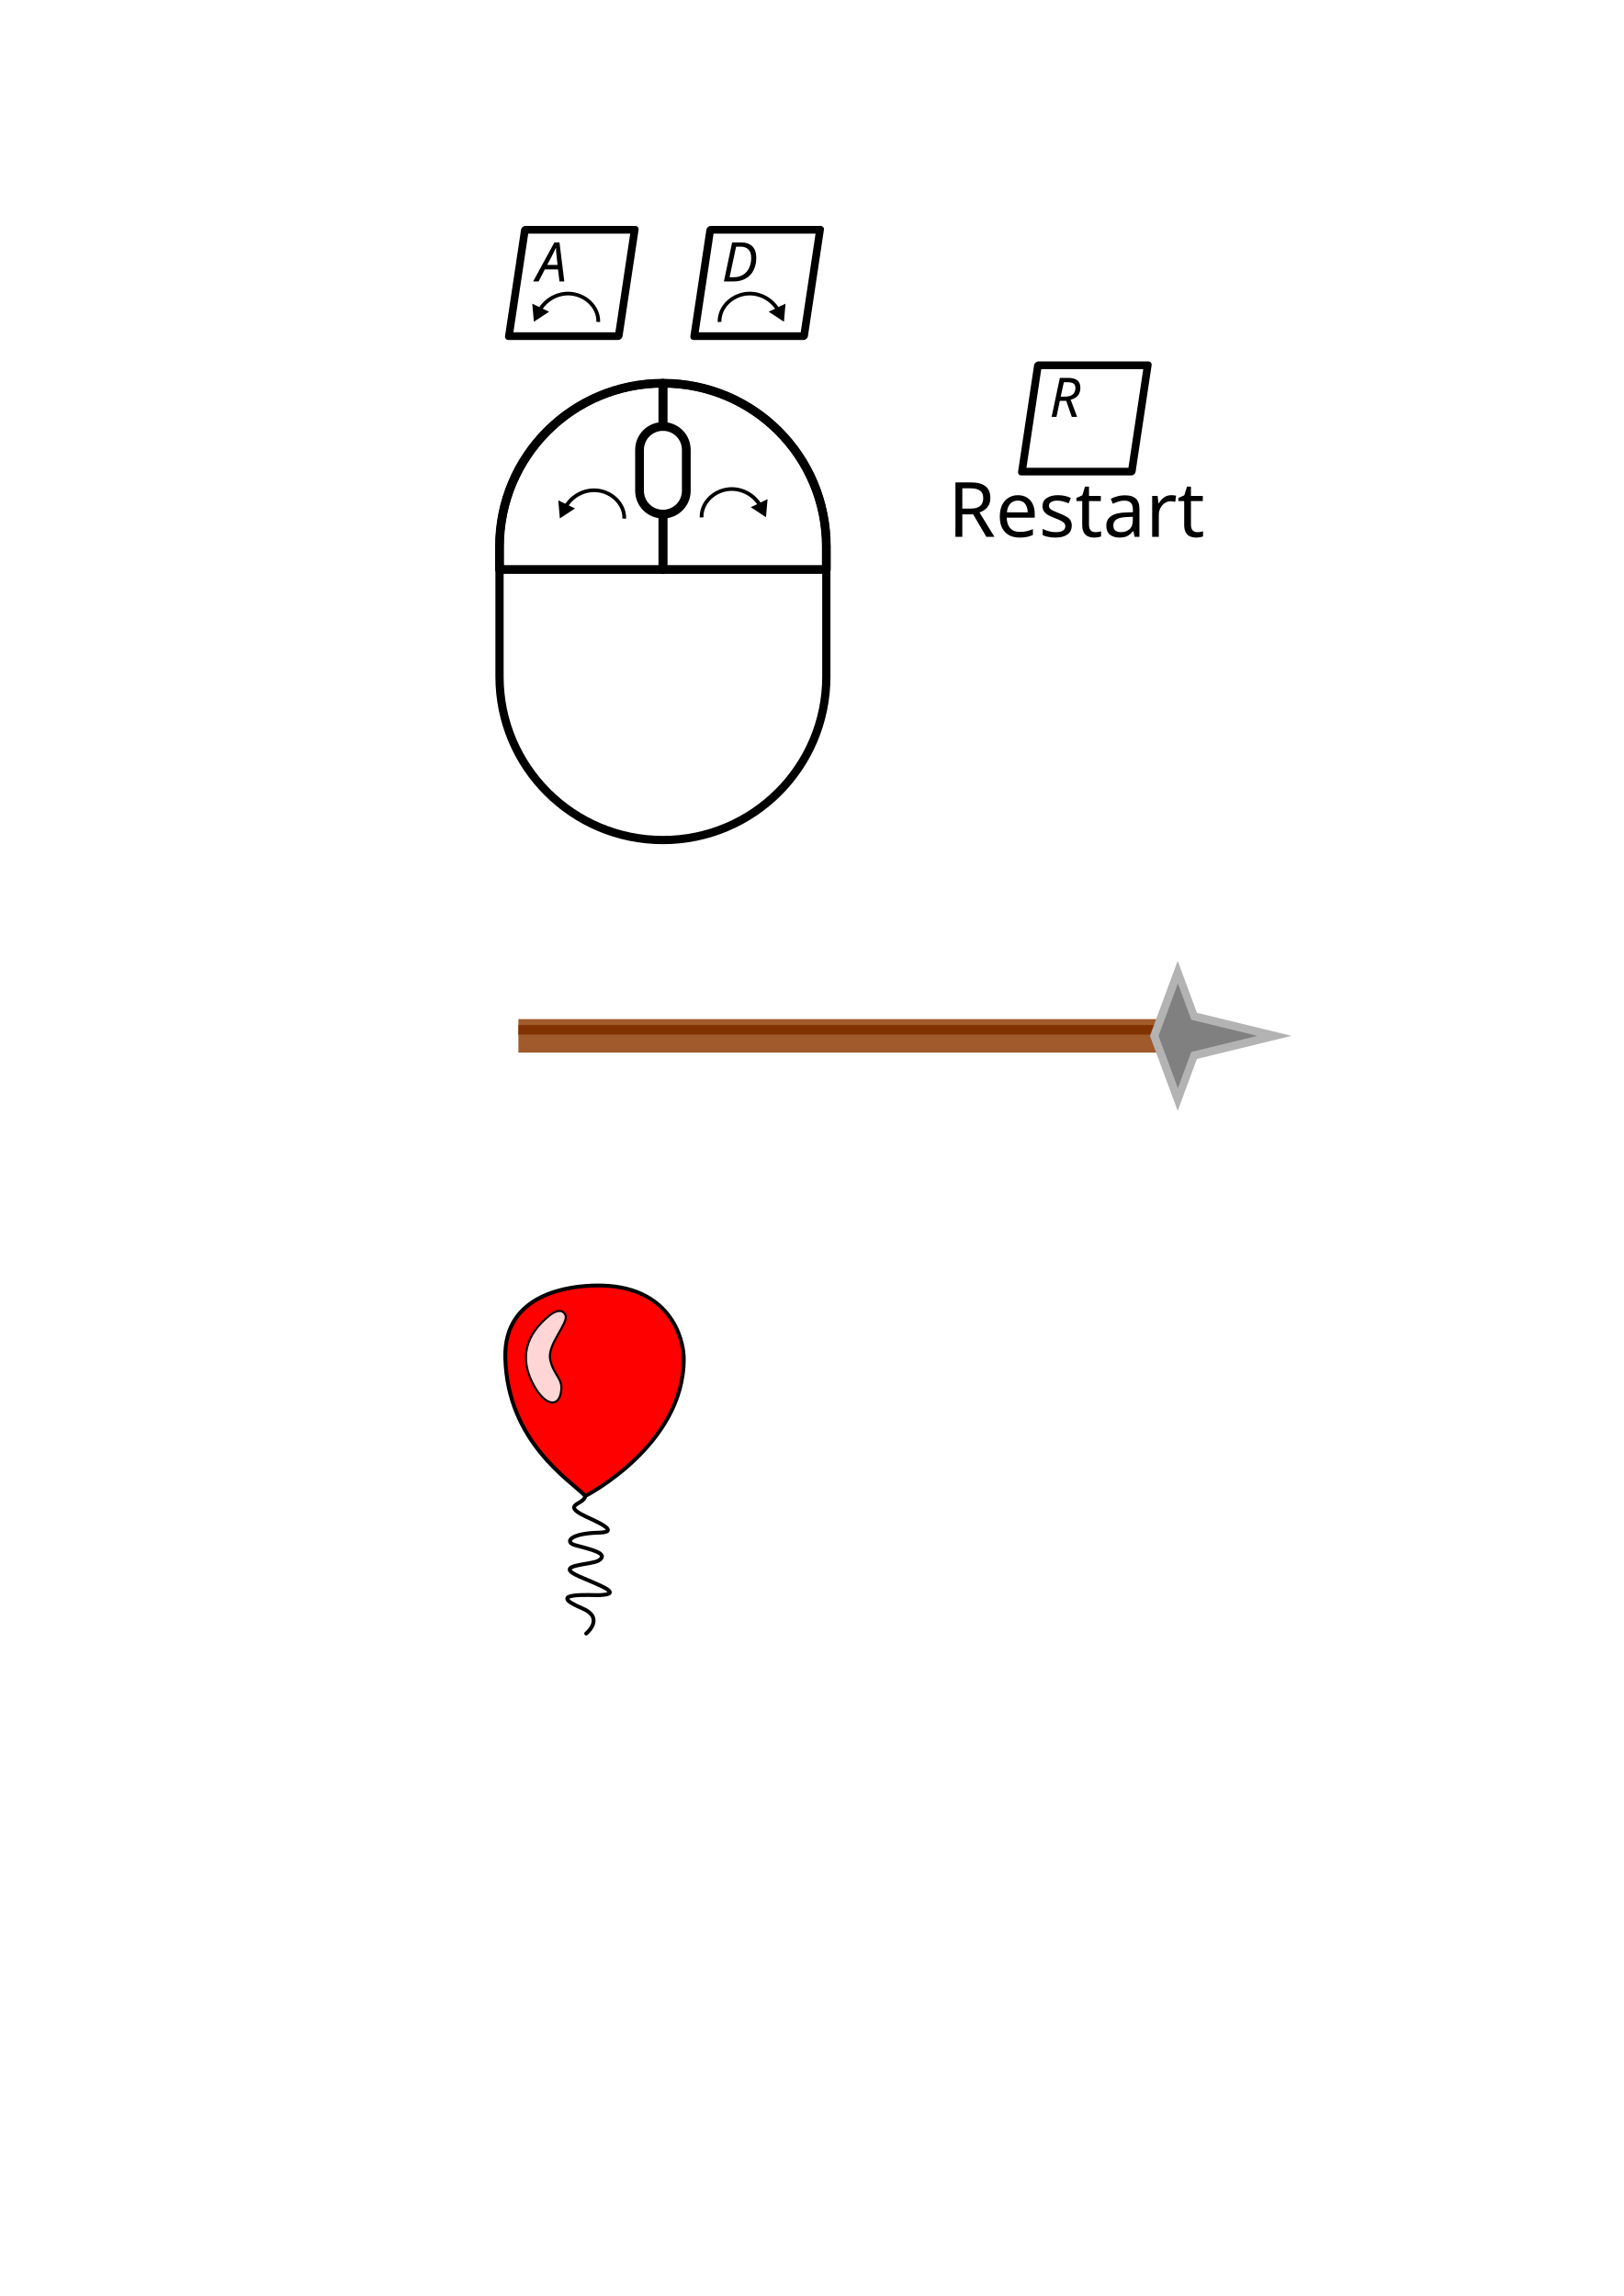
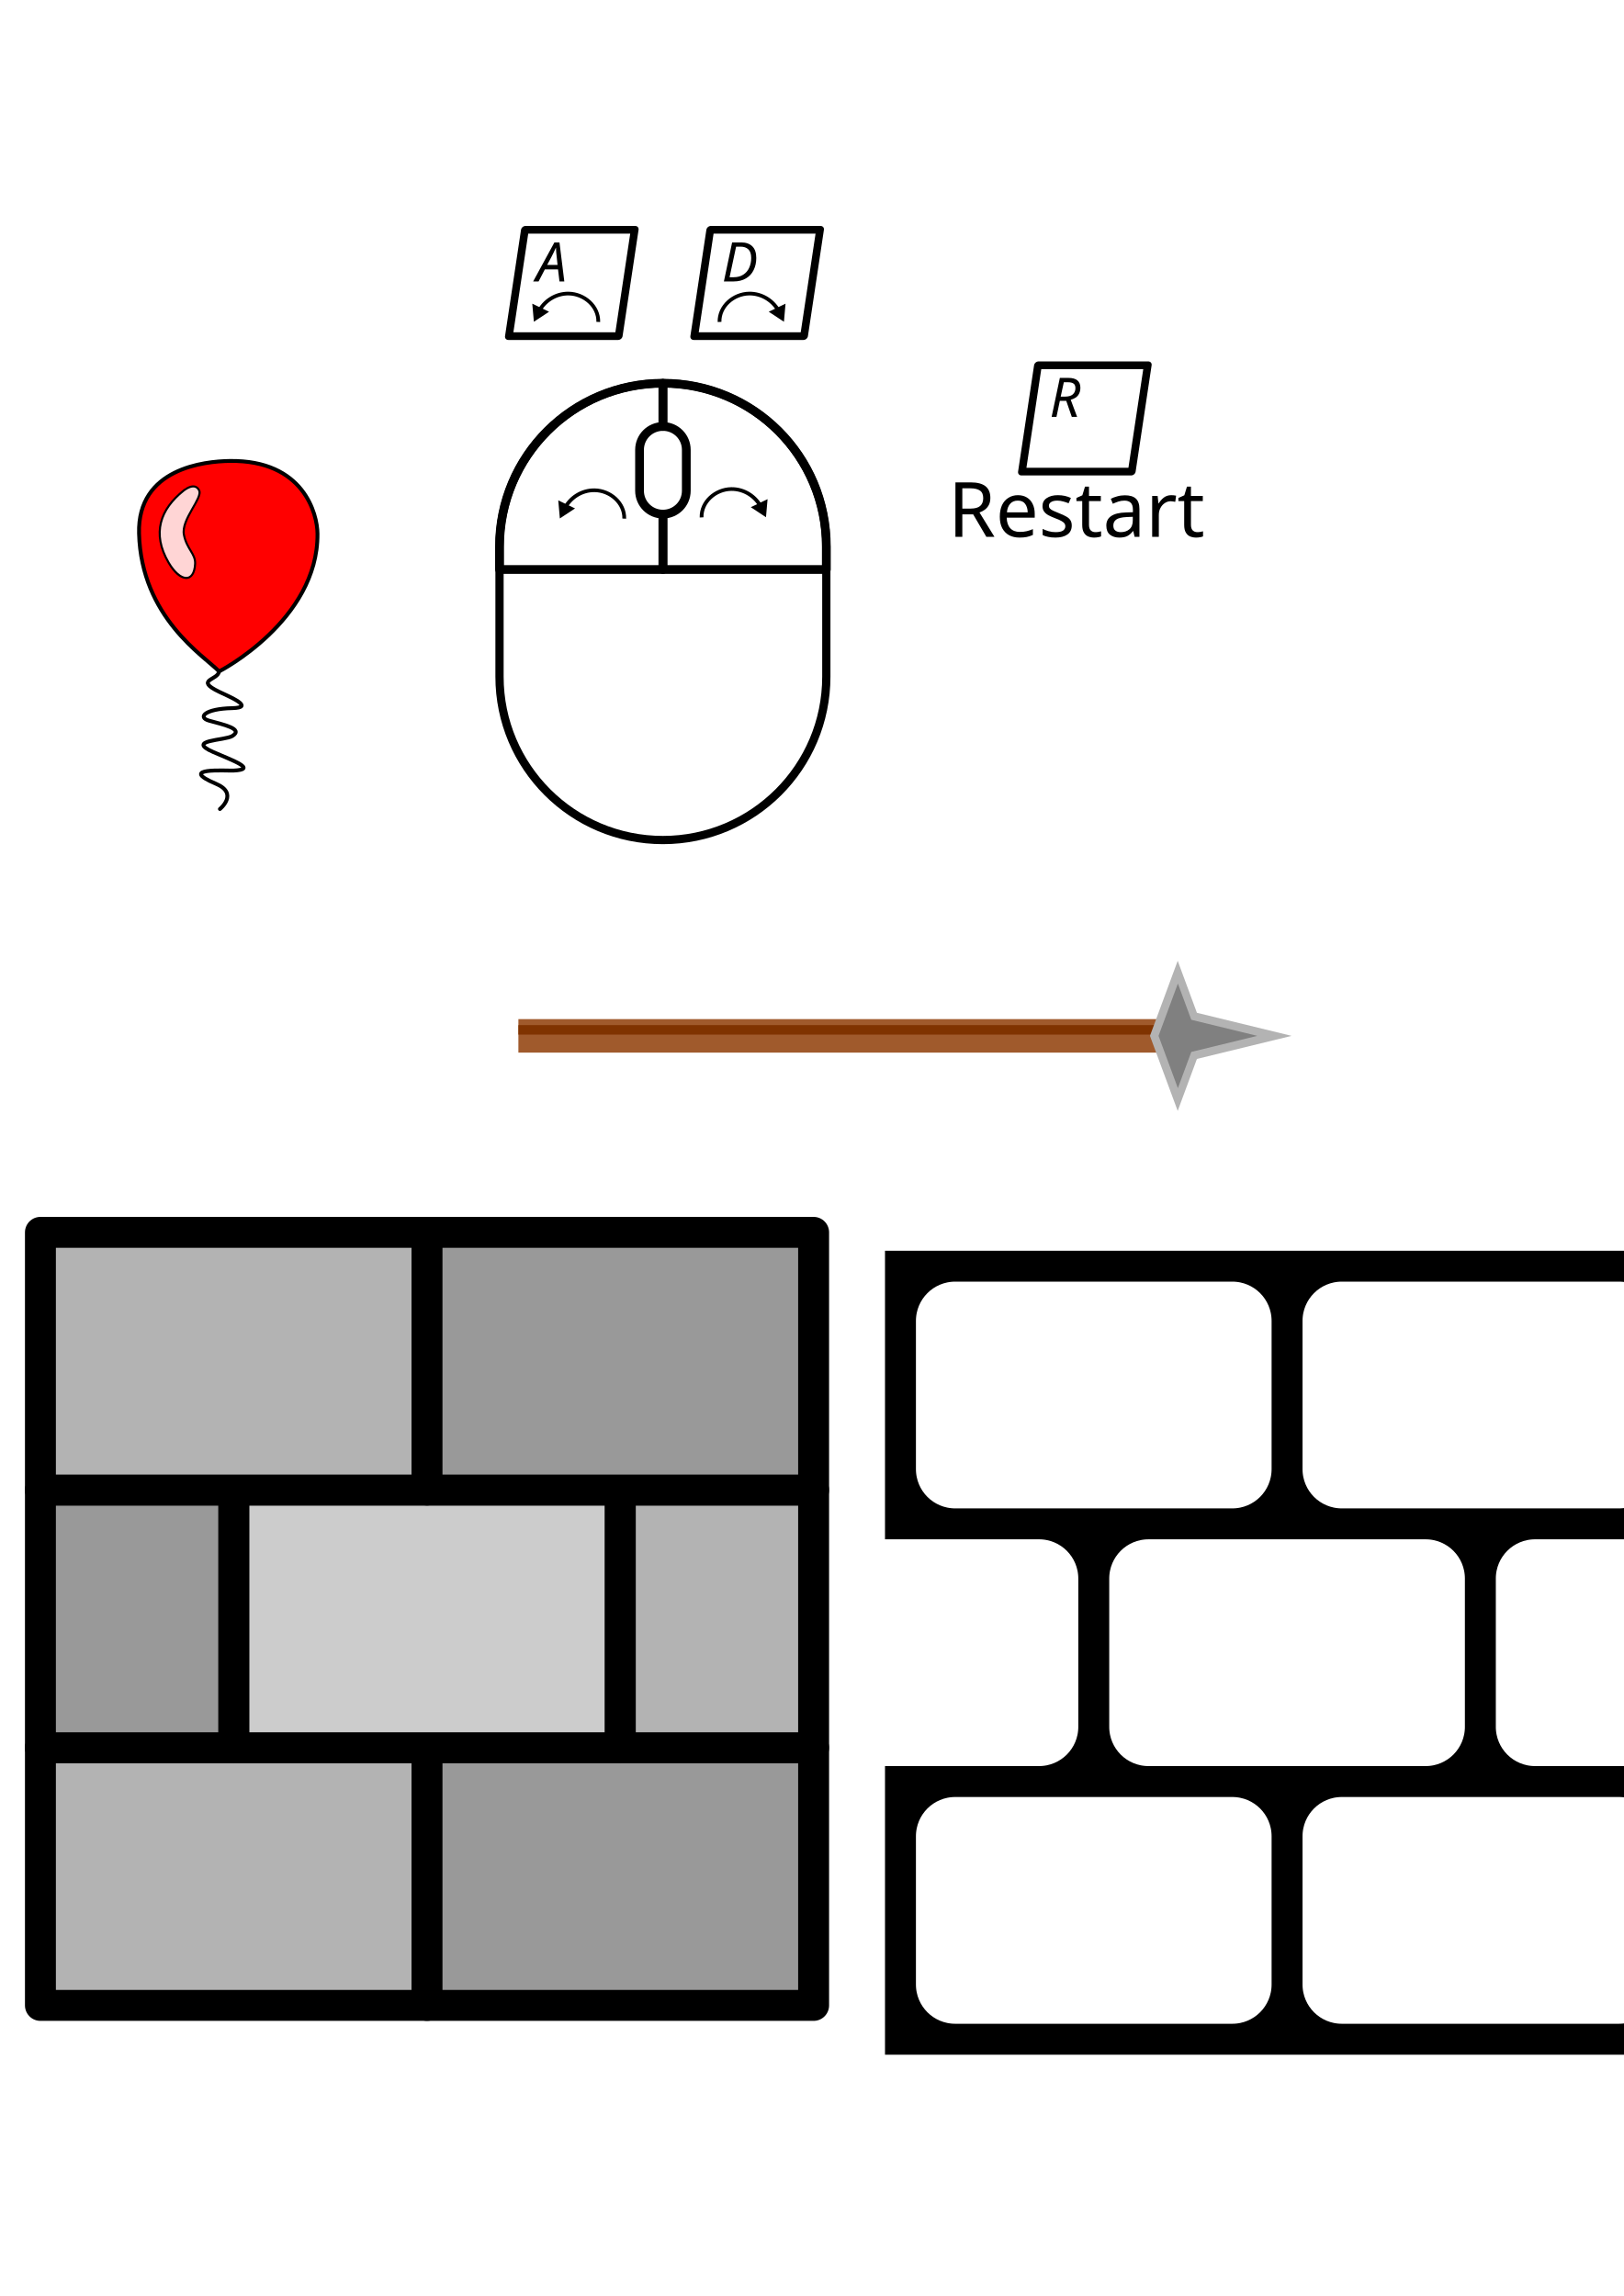
<svg xmlns="http://www.w3.org/2000/svg" width="210mm" height="297mm" viewBox="0 0 210 297" version="1.1" id="svg8">
  <defs id="defs2">
    <marker style="overflow:visible" id="TriangleOutM" refX="0.0" refY="0.0" orient="auto">
      <path transform="scale(0.4)" style="fill-rule:evenodd;stroke:#000000;stroke-width:1pt;stroke-opacity:1;fill:#ff0000;fill-opacity:1" d="M 5.77,0.0 L -2.88,5.0 L -2.88,-5.0 L 5.77,0.0 z " id="path1083" />
    </marker>
    <marker style="overflow:visible" id="TriangleOutL" refX="0.0" refY="0.0" orient="auto">
      <path transform="scale(0.8)" style="fill-rule:evenodd;stroke:#000000;stroke-width:1pt;stroke-opacity:1;fill:#ff0000;fill-opacity:1" d="M 5.77,0.0 L -2.88,5.0 L -2.88,-5.0 L 5.77,0.0 z " id="path1080" />
    </marker>
    <marker style="overflow:visible" id="Arrow1Lstart" refX="0.0" refY="0.0" orient="auto">
      <path transform="scale(0.8) translate(12.5,0)" style="fill-rule:evenodd;stroke:#000000;stroke-width:1pt;stroke-opacity:1;fill:#ff0000;fill-opacity:1" d="M 0.0,0.0 L 5.0,-5.0 L -12.5,0.0 L 5.0,5.0 L 0.0,0.0 z " id="path938" />
    </marker>
    <marker style="overflow:visible" id="TriangleOutM-6" refX="0" refY="0" orient="auto">
      <path transform="scale(0.4)" style="fill:#000000;fill-opacity:1;fill-rule:evenodd;stroke:#000000;stroke-width:1pt;stroke-opacity:1" d="M 5.77,0 -2.88,5 V -5 Z" id="path1083-4" />
    </marker>
    <marker style="overflow:visible" id="TriangleOutM-6-4" refX="0" refY="0" orient="auto">
      <path transform="scale(0.4)" style="fill:#000000;fill-opacity:1;fill-rule:evenodd;stroke:#000000;stroke-width:1pt;stroke-opacity:1" d="M 5.77,0 -2.88,5 V -5 Z" id="path1083-4-7" />
    </marker>
    <marker style="overflow:visible" id="TriangleOutM-6-4-0" refX="0" refY="0" orient="auto">
      <path transform="scale(0.4)" style="fill:#000000;fill-opacity:1;fill-rule:evenodd;stroke:#000000;stroke-width:1pt;stroke-opacity:1" d="M 5.77,0 -2.88,5 V -5 Z" id="path1083-4-7-9" />
    </marker>
    <marker style="overflow:visible" id="TriangleOutM-6-4-2" refX="0" refY="0" orient="auto">
      <path transform="scale(0.4)" style="fill:#000000;fill-opacity:1;fill-rule:evenodd;stroke:#000000;stroke-width:1pt;stroke-opacity:1" d="M 5.77,0 -2.88,5 V -5 Z" id="path1083-4-7-6" />
    </marker>
    <marker style="overflow:visible" id="TriangleOutM-6-4-0-3" refX="0" refY="0" orient="auto">
      <path transform="scale(0.4)" style="fill:#000000;fill-opacity:1;fill-rule:evenodd;stroke:#000000;stroke-width:1pt;stroke-opacity:1" d="M 5.77,0 -2.88,5 V -5 Z" id="path1083-4-7-9-4" />
    </marker>
    <marker style="overflow:visible" id="TriangleOutM-6-4-0-3-2" refX="0" refY="0" orient="auto">
      <path transform="scale(0.4)" style="fill:#000000;fill-opacity:1;fill-rule:evenodd;stroke:#000000;stroke-width:1pt;stroke-opacity:1" d="M 5.77,0 -2.88,5 V -5 Z" id="path1083-4-7-9-4-7" />
    </marker>
    <marker style="overflow:visible" id="TriangleOutM-6-4-0-3-2-3" refX="0" refY="0" orient="auto">
      <path transform="scale(0.4)" style="fill:#000000;fill-opacity:1;fill-rule:evenodd;stroke:#000000;stroke-width:1pt;stroke-opacity:1" d="M 5.77,0 -2.88,5 V -5 Z" id="path1083-4-7-9-4-7-8" />
    </marker>
  </defs>
  <g id="layer1">
    <g id="g3320">
      <g id="g1978" transform="translate(46.80625,35.93655)">
        <g id="g1556">
          <path id="rect835" style="fill:none;stroke:#000000;stroke-width:4.282;stroke-linecap:round;stroke-linejoin:round;stroke-miterlimit:4;stroke-dasharray:none" d="m 147.143,51.553 c -44.251,0 -79.875,35.624 -79.875,79.875 v 11.178 h 79.875 v -27.07 c -6.331,0 -11.428,-5.096 -11.428,-11.428 V 84.107 c 0,-6.331 5.096,-11.43 11.428,-11.43 z" transform="scale(0.2645833)" />
          <path id="rect835-5" style="fill:none;stroke:#000000;stroke-width:4.282;stroke-linecap:round;stroke-linejoin:round;stroke-miterlimit:4;stroke-dasharray:none" d="m 147.143,51.553 v 21.125 c 6.331,0 11.428,5.098 11.428,11.43 v 20 c 0,6.331 -5.096,11.428 -11.428,11.428 v 27.07 h 79.875 v -11.178 c 0,-44.251 -35.624,-79.875 -79.875,-79.875 z" transform="scale(0.2645833)" />
          <rect style="fill:none;stroke:#000000;stroke-width:1.066;stroke-linecap:round;stroke-linejoin:round;stroke-miterlimit:4;stroke-dasharray:none" id="rect10" width="42.267" height="59.087" x="17.798" y="13.64" ry="21.134" />
        </g>
        <g id="g1539-0-7" transform="matrix(0.8087856,1.645186,-1.594783,0.834347,37.65663,-114.4863)">
          <path style="fill:none;fill-rule:evenodd;stroke:#000000;stroke-width:0.265;stroke-miterlimit:4;stroke-dasharray:none;marker-end:url(#TriangleOutM-6-4)" id="path936-2-7" transform="matrix(0.3609352,0.9407083,-0.9067548,0.4072981,74.20486,-49.55671)" d="m 73.513,31.778 c -0.836,0.767 -2.158,0.573 -2.875,-0.256 -0.599,-0.693 -0.712,-1.698 -0.347,-2.528" />
        </g>
        <g id="g1539-0-7-8" transform="matrix(-0.8087856,1.645186,1.594783,0.834347,40.20699,-114.3273)">
          <path style="fill:none;fill-rule:evenodd;stroke:#000000;stroke-width:0.265;stroke-miterlimit:4;stroke-dasharray:none;marker-end:url(#TriangleOutM-6-4-0)" id="path936-2-7-2" transform="matrix(0.3609352,0.9407083,-0.9067548,0.4072981,74.20486,-49.55671)" d="m 73.513,31.778 c -0.836,0.767 -2.158,0.573 -2.875,-0.256 -0.599,-0.693 -0.712,-1.698 -0.347,-2.528" />
        </g>
      </g>
      <g id="g2459" transform="translate(0,6.211256)">
        <rect style="fill:none;stroke:#000000;stroke-width:1.006;stroke-linecap:round;stroke-linejoin:round;stroke-miterlimit:4;stroke-dasharray:none" id="rect2018" width="14.197" height="13.908" x="71.424" y="23.778" transform="matrix(1,0,-0.1486867,0.9888844,0,0)" />
        <text xml:space="preserve" style="font-style:italic;font-variant:normal;font-weight:normal;font-stretch:normal;font-size:7.056px;line-height:1.25;font-family:sans-serif;-inkscape-font-specification:'sans-serif Italic';fill:#000000;fill-opacity:1;stroke:none;stroke-width:0.265" x="69.358" y="30.195" id="text2022">
          <tspan id="tspan2020" x="69.358" y="30.195" style="font-style:italic;font-variant:normal;font-weight:normal;font-stretch:normal;font-size:7.056px;font-family:sans-serif;-inkscape-font-specification:'sans-serif Italic';stroke-width:0.265">A</tspan>
        </text>
        <g id="g1539-0-7-8-1" transform="matrix(-0.8087856,1.645186,1.594783,0.834347,83.65296,-110.0448)">
          <path style="fill:none;fill-rule:evenodd;stroke:#000000;stroke-width:0.265;stroke-miterlimit:4;stroke-dasharray:none;marker-end:url(#TriangleOutM-6-4-0-3)" id="path936-2-7-2-6" transform="matrix(0.3609352,0.9407083,-0.9067548,0.4072981,74.20486,-49.55671)" d="m 73.513,31.778 c -0.836,0.767 -2.158,0.573 -2.875,-0.256 -0.599,-0.693 -0.712,-1.698 -0.347,-2.528" />
        </g>
      </g>
      <g id="g2484" transform="translate(0,6.211256)">
        <rect style="fill:none;stroke:#000000;stroke-width:1.006;stroke-linecap:round;stroke-linejoin:round;stroke-miterlimit:4;stroke-dasharray:none" id="rect2018-9" width="14.197" height="13.908" x="95.396" y="23.778" transform="matrix(1,0,-0.1486867,0.9888844,0,0)" />
        <text xml:space="preserve" style="font-style:italic;font-variant:normal;font-weight:normal;font-stretch:normal;font-size:7.056px;line-height:1.25;font-family:sans-serif;-inkscape-font-specification:'sans-serif Italic';fill:#000000;fill-opacity:1;stroke:none;stroke-width:0.265" x="93.33" y="30.195" id="text2022-7">
          <tspan id="tspan2020-4" x="93.33" y="30.195" style="font-style:italic;font-variant:normal;font-weight:normal;font-stretch:normal;font-size:7.056px;font-family:sans-serif;-inkscape-font-specification:'sans-serif Italic';stroke-width:0.265">D</tspan>
        </text>
        <g id="g1539-0-7-8-1-9" transform="matrix(0.8087856,1.645186,-1.594783,0.834347,86.7848,-110.0448)">
          <path style="fill:none;fill-rule:evenodd;stroke:#000000;stroke-width:0.265;stroke-miterlimit:4;stroke-dasharray:none;marker-end:url(#TriangleOutM-6-4-0-3-2)" id="path936-2-7-2-6-9" transform="matrix(0.3609352,0.9407083,-0.9067548,0.4072981,74.20486,-49.55671)" d="m 73.513,31.778 c -0.836,0.767 -2.158,0.573 -2.875,-0.256 -0.599,-0.693 -0.712,-1.698 -0.347,-2.528" />
        </g>
      </g>
    </g>
    <g id="g3378">
      <g id="g3273">
        <g id="g3264">
          <g id="g3256">
            <rect style="fill:none;stroke:#000000;stroke-width:1.006;stroke-linecap:round;stroke-linejoin:round;stroke-miterlimit:4;stroke-dasharray:none" id="rect2018-9-4" width="14.197" height="13.908" x="141.348" y="47.781" transform="matrix(1,0,-0.1486867,0.9888844,0,0)" />
            <text xml:space="preserve" style="font-style:italic;font-variant:normal;font-weight:normal;font-stretch:normal;font-size:7.056px;line-height:1.25;font-family:sans-serif;-inkscape-font-specification:'sans-serif Italic';fill:#000000;fill-opacity:1;stroke:none;stroke-width:0.265" x="135.713" y="53.931" id="text2022-7-9">
              <tspan id="tspan2020-4-8" x="135.713" y="53.931" style="font-style:italic;font-variant:normal;font-weight:normal;font-stretch:normal;font-size:7.056px;font-family:sans-serif;-inkscape-font-specification:'sans-serif Italic';stroke-width:0.265">R</tspan>
            </text>
            <text xml:space="preserve" style="font-style:italic;font-variant:normal;font-weight:normal;font-stretch:normal;font-size:9.878px;line-height:1.25;font-family:sans-serif;-inkscape-font-specification:'sans-serif Italic';fill:#000000;fill-opacity:1;stroke:none;stroke-width:0.265" x="122.616" y="69.447" id="text2022-7-9-4">
              <tspan id="tspan2020-4-8-1" x="122.616" y="69.447" style="font-style:normal;font-variant:normal;font-weight:normal;font-stretch:normal;font-size:9.878px;font-family:sans-serif;-inkscape-font-specification:sans-serif;stroke-width:0.265">Restart</tspan>
            </text>
          </g>
        </g>
      </g>
    </g>
    <g id="g3589">
      <rect style="fill:#a05a2c;stroke:#000000;stroke-width:0;stroke-linecap:round;stroke-linejoin:round;stroke-miterlimit:4;stroke-dasharray:none" id="rect3380-7" width="85.272" height="4.334" x="67.045" y="131.828" />
      <rect style="fill:#803300;stroke:#000000;stroke-width:0;stroke-linecap:round;stroke-linejoin:round;stroke-miterlimit:4;stroke-dasharray:none" id="rect3380-7-6" width="85.272" height="1.228" x="67.045" y="132.604" />
      <path id="path3382" style="fill:#b3b3b3;stroke:#000000;stroke-width:0;stroke-linecap:round;stroke-linejoin:round;stroke-miterlimit:4;stroke-dasharray:none" d="m 152.317,124.285 -3.588,9.709 3.588,9.709 2.486,-6.726 12.243,-2.983 -12.243,-2.982 z" />
      <path id="path3382-3" style="fill:#808080;stroke:#000000;stroke-width:0;stroke-linecap:round;stroke-linejoin:round;stroke-miterlimit:4;stroke-dasharray:none" d="m 152.34,127.225 -2.502,6.769 2.502,6.769 1.733,-4.69 8.536,-2.08 -8.536,-2.079 z" />
    </g>
-     <g id="g1021">
-       <g id="g1013">
-         <path style="fill:#ff0000;stroke:#000000;stroke-width:0.5;stroke-linecap:butt;stroke-linejoin:miter;stroke-miterlimit:4;stroke-dasharray:none;stroke-dashoffset:0;stroke-opacity:1" d="m 75.709,193.514 c -1.932,-1.992 -10.068,-6.98 -10.357,-17.854 -0.225,-8.444 8.504,-9.329 11.724,-9.374 9.604,-0.134 11.338,6.896 11.356,9.419 0.079,11.239 -12.723,17.81 -12.723,17.81 z" id="path63" />
-         <g id="path65" style="opacity:1">
-           <path style="color:#000000;font-style:normal;font-variant:normal;font-weight:normal;font-stretch:normal;font-size:medium;line-height:normal;font-family:sans-serif;font-variant-ligatures:normal;font-variant-position:normal;font-variant-caps:normal;font-variant-numeric:normal;font-variant-alternates:normal;font-variant-east-asian:normal;font-feature-settings:normal;font-variation-settings:normal;text-indent:0;text-align:start;text-decoration:none;text-decoration-line:none;text-decoration-style:solid;text-decoration-color:#000000;letter-spacing:normal;word-spacing:normal;text-transform:none;writing-mode:lr-tb;direction:ltr;text-orientation:mixed;dominant-baseline:auto;baseline-shift:baseline;text-anchor:start;white-space:normal;shape-padding:0;shape-margin:0;inline-size:0;clip-rule:nonzero;display:inline;overflow:visible;visibility:visible;isolation:auto;mix-blend-mode:normal;color-interpolation:sRGB;color-interpolation-filters:linearRGB;solid-color:#000000;solid-opacity:1;vector-effect:none;fill:#ffd5d5;fill-opacity:1;fill-rule:nonzero;stroke:none;stroke-width:0.265px;stroke-linecap:butt;stroke-linejoin:miter;stroke-miterlimit:4;stroke-dasharray:none;stroke-dashoffset:0;stroke-opacity:1;color-rendering:auto;image-rendering:auto;shape-rendering:auto;text-rendering:auto;enable-background:accumulate;stop-color:#000000;stop-opacity:1" d="m 71.093,170.14 c -2.961,2.376 -4.149,5.478 -1.913,9.305 1.494,2.558 3.307,2.662 3.424,0.141 0.06,-1.309 -1.088,-1.893 -1.45,-3.746 -0.387,-1.976 2.453,-4.752 1.974,-5.74 -0.581,-1.196 -2.034,0.04 -2.034,0.04 z" id="path69" />
-           <path style="color:#000000;font-style:normal;font-variant:normal;font-weight:normal;font-stretch:normal;font-size:medium;line-height:normal;font-family:sans-serif;font-variant-ligatures:normal;font-variant-position:normal;font-variant-caps:normal;font-variant-numeric:normal;font-variant-alternates:normal;font-variant-east-asian:normal;font-feature-settings:normal;font-variation-settings:normal;text-indent:0;text-align:start;text-decoration:none;text-decoration-line:none;text-decoration-style:solid;text-decoration-color:#000000;letter-spacing:normal;word-spacing:normal;text-transform:none;writing-mode:lr-tb;direction:ltr;text-orientation:mixed;dominant-baseline:auto;baseline-shift:baseline;text-anchor:start;white-space:normal;shape-padding:0;shape-margin:0;inline-size:0;clip-rule:nonzero;display:inline;overflow:visible;visibility:visible;isolation:auto;mix-blend-mode:normal;color-interpolation:sRGB;color-interpolation-filters:linearRGB;solid-color:#000000;solid-opacity:1;vector-effect:none;fill:#000000;fill-opacity:1;fill-rule:nonzero;stroke:none;stroke-linecap:butt;stroke-linejoin:miter;stroke-miterlimit:4;stroke-dasharray:none;stroke-dashoffset:0;stroke-opacity:1;color-rendering:auto;image-rendering:auto;shape-rendering:auto;text-rendering:auto;enable-background:accumulate;stop-color:#000000;stop-opacity:1" d="m 72.596,169.473 c -0.255,-0.061 -0.515,-0.011 -0.748,0.074 -0.345,0.126 -0.494,0.265 -0.623,0.365 v -0.049 l -0.215,0.174 c -7.62e-4,6.1e-4 -0.001,0.001 -0.002,0.002 -1.494,1.2 -2.553,2.592 -2.949,4.178 -0.397,1.587 -0.123,3.359 1.008,5.295 0.758,1.298 1.597,2.004 2.336,2.039 0.369,0.017 0.705,-0.155 0.936,-0.49 0.23,-0.335 0.369,-0.823 0.398,-1.469 0.032,-0.694 -0.26,-1.202 -0.586,-1.744 -0.325,-0.542 -0.69,-1.13 -0.867,-2.033 -0.179,-0.917 0.408,-2.089 1.008,-3.15 0.3,-0.531 0.599,-1.033 0.797,-1.475 0.198,-0.441 0.311,-0.833 0.158,-1.148 -0.159,-0.327 -0.396,-0.507 -0.65,-0.568 z m -0.062,0.258 c 0.181,0.043 0.343,0.156 0.475,0.428 0.087,0.179 0.026,0.505 -0.162,0.924 -0.188,0.419 -0.483,0.917 -0.785,1.451 -0.604,1.068 -1.244,2.272 -1.037,3.332 0.186,0.95 0.576,1.579 0.9,2.119 0.324,0.54 0.575,0.981 0.547,1.596 -0.028,0.614 -0.161,1.057 -0.35,1.332 -0.189,0.275 -0.422,0.388 -0.707,0.375 -0.57,-0.027 -1.383,-0.651 -2.119,-1.91 -1.105,-1.891 -1.357,-3.581 -0.979,-5.096 0.378,-1.512 1.391,-2.857 2.852,-4.031 0.003,-0.002 0.005,-0.005 0.008,-0.008 l 0.004,-0.002 c 0,0 0.351,-0.296 0.758,-0.445 0.203,-0.074 0.415,-0.108 0.596,-0.064 z" id="path71" />
+     <g id="g1034" transform="translate(2.577877,-87.32558)">
+       <g id="g1021" transform="translate(-49.94637,-19.33408)">
+         <g id="g1013">
+           <path style="fill:#ff0000;stroke:#000000;stroke-width:0.5;stroke-linecap:butt;stroke-linejoin:miter;stroke-miterlimit:4;stroke-dasharray:none;stroke-dashoffset:0;stroke-opacity:1" d="m 75.709,193.514 c -1.932,-1.992 -10.068,-6.98 -10.357,-17.854 -0.225,-8.444 8.504,-9.329 11.724,-9.374 9.604,-0.134 11.338,6.896 11.356,9.419 0.079,11.239 -12.723,17.81 -12.723,17.81 z" id="path63" />
+           <g id="path65" style="opacity:1">
+             <path style="color:#000000;font-style:normal;font-variant:normal;font-weight:normal;font-stretch:normal;font-size:medium;line-height:normal;font-family:sans-serif;font-variant-ligatures:normal;font-variant-position:normal;font-variant-caps:normal;font-variant-numeric:normal;font-variant-alternates:normal;font-variant-east-asian:normal;font-feature-settings:normal;font-variation-settings:normal;text-indent:0;text-align:start;text-decoration:none;text-decoration-line:none;text-decoration-style:solid;text-decoration-color:#000000;letter-spacing:normal;word-spacing:normal;text-transform:none;writing-mode:lr-tb;direction:ltr;text-orientation:mixed;dominant-baseline:auto;baseline-shift:baseline;text-anchor:start;white-space:normal;shape-padding:0;shape-margin:0;inline-size:0;clip-rule:nonzero;display:inline;overflow:visible;visibility:visible;isolation:auto;mix-blend-mode:normal;color-interpolation:sRGB;color-interpolation-filters:linearRGB;solid-color:#000000;solid-opacity:1;vector-effect:none;fill:#ffd5d5;fill-opacity:1;fill-rule:nonzero;stroke:none;stroke-width:0.265px;stroke-linecap:butt;stroke-linejoin:miter;stroke-miterlimit:4;stroke-dasharray:none;stroke-dashoffset:0;stroke-opacity:1;color-rendering:auto;image-rendering:auto;shape-rendering:auto;text-rendering:auto;enable-background:accumulate;stop-color:#000000;stop-opacity:1" d="m 71.093,170.14 c -2.961,2.376 -4.149,5.478 -1.913,9.305 1.494,2.558 3.307,2.662 3.424,0.141 0.06,-1.309 -1.088,-1.893 -1.45,-3.746 -0.387,-1.976 2.453,-4.752 1.974,-5.74 -0.581,-1.196 -2.034,0.04 -2.034,0.04 z" id="path69" />
+             <path style="color:#000000;font-style:normal;font-variant:normal;font-weight:normal;font-stretch:normal;font-size:medium;line-height:normal;font-family:sans-serif;font-variant-ligatures:normal;font-variant-position:normal;font-variant-caps:normal;font-variant-numeric:normal;font-variant-alternates:normal;font-variant-east-asian:normal;font-feature-settings:normal;font-variation-settings:normal;text-indent:0;text-align:start;text-decoration:none;text-decoration-line:none;text-decoration-style:solid;text-decoration-color:#000000;letter-spacing:normal;word-spacing:normal;text-transform:none;writing-mode:lr-tb;direction:ltr;text-orientation:mixed;dominant-baseline:auto;baseline-shift:baseline;text-anchor:start;white-space:normal;shape-padding:0;shape-margin:0;inline-size:0;clip-rule:nonzero;display:inline;overflow:visible;visibility:visible;isolation:auto;mix-blend-mode:normal;color-interpolation:sRGB;color-interpolation-filters:linearRGB;solid-color:#000000;solid-opacity:1;vector-effect:none;fill:#000000;fill-opacity:1;fill-rule:nonzero;stroke:none;stroke-linecap:butt;stroke-linejoin:miter;stroke-miterlimit:4;stroke-dasharray:none;stroke-dashoffset:0;stroke-opacity:1;color-rendering:auto;image-rendering:auto;shape-rendering:auto;text-rendering:auto;enable-background:accumulate;stop-color:#000000;stop-opacity:1" d="m 72.596,169.473 c -0.255,-0.061 -0.515,-0.011 -0.748,0.074 -0.345,0.126 -0.494,0.265 -0.623,0.365 v -0.049 l -0.215,0.174 c -7.62e-4,6.1e-4 -0.001,0.001 -0.002,0.002 -1.494,1.2 -2.553,2.592 -2.949,4.178 -0.397,1.587 -0.123,3.359 1.008,5.295 0.758,1.298 1.597,2.004 2.336,2.039 0.369,0.017 0.705,-0.155 0.936,-0.49 0.23,-0.335 0.369,-0.823 0.398,-1.469 0.032,-0.694 -0.26,-1.202 -0.586,-1.744 -0.325,-0.542 -0.69,-1.13 -0.867,-2.033 -0.179,-0.917 0.408,-2.089 1.008,-3.15 0.3,-0.531 0.599,-1.033 0.797,-1.475 0.198,-0.441 0.311,-0.833 0.158,-1.148 -0.159,-0.327 -0.396,-0.507 -0.65,-0.568 z m -0.062,0.258 c 0.181,0.043 0.343,0.156 0.475,0.428 0.087,0.179 0.026,0.505 -0.162,0.924 -0.188,0.419 -0.483,0.917 -0.785,1.451 -0.604,1.068 -1.244,2.272 -1.037,3.332 0.186,0.95 0.576,1.579 0.9,2.119 0.324,0.54 0.575,0.981 0.547,1.596 -0.028,0.614 -0.161,1.057 -0.35,1.332 -0.189,0.275 -0.422,0.388 -0.707,0.375 -0.57,-0.027 -1.383,-0.651 -2.119,-1.91 -1.105,-1.891 -1.357,-3.581 -0.979,-5.096 0.378,-1.512 1.391,-2.857 2.852,-4.031 0.003,-0.002 0.005,-0.005 0.008,-0.008 l 0.004,-0.002 c 0,0 0.351,-0.296 0.758,-0.445 0.203,-0.074 0.415,-0.108 0.596,-0.064 z" id="path71" />
+           </g>
+           <path style="fill:none;stroke:#000000;stroke-width:0.5;stroke-linecap:round;stroke-linejoin:miter;stroke-miterlimit:4;stroke-dasharray:none;stroke-opacity:1" d="m 75.691,193.518 c -0.09,1.131 -3.217,1.063 0.01,2.622 1.242,0.6 4.79,2.054 1.675,2.123 -3.511,0.077 -4.494,1.189 -2.967,1.619 1.791,0.504 4.512,1.046 3.013,1.98 -0.977,0.609 -6.065,0.507 -2.48,2.073 2.52,1.101 5.788,2.253 2.631,2.402 -0.95,0.045 -7.35,-0.438 -2.27,1.709 2.979,1.259 0.509,3.263 0.509,3.263" id="path1006" />
        </g>
-         <path style="fill:none;stroke:#000000;stroke-width:0.5;stroke-linecap:round;stroke-linejoin:miter;stroke-miterlimit:4;stroke-dasharray:none;stroke-opacity:1" d="m 75.691,193.518 c -0.09,1.131 -3.217,1.063 0.01,2.622 1.242,0.6 4.79,2.054 1.675,2.123 -3.511,0.077 -4.494,1.189 -2.967,1.619 1.791,0.504 4.512,1.046 3.013,1.98 -0.977,0.609 -6.065,0.507 -2.48,2.073 2.52,1.101 5.788,2.253 2.631,2.402 -0.95,0.045 -7.35,-0.438 -2.27,1.709 2.979,1.259 0.509,3.263 0.509,3.263" id="path1006" />
      </g>
    </g>
+     <g id="g1275" transform="translate(107.3041,7.089162)">
+       <rect style="fill:#b3b3b3;stroke:#000000;stroke-width:4;stroke-linecap:round;stroke-linejoin:round;stroke-miterlimit:4;stroke-dasharray:none;stroke-dashoffset:0" id="rect1036" width="50" height="33.333" x="-102.076" y="218.989" />
+       <rect style="fill:#999999;stroke:#000000;stroke-width:4;stroke-linecap:round;stroke-linejoin:round;stroke-miterlimit:4;stroke-dasharray:none;stroke-dashoffset:0" id="rect1036-7" width="50" height="33.333" x="-52.076" y="218.989" />
+       <rect style="fill:#cccccc;stroke:#000000;stroke-width:4;stroke-linecap:round;stroke-linejoin:round;stroke-miterlimit:4;stroke-dasharray:none;stroke-dashoffset:0" id="rect1036-8" width="50" height="33.333" x="-77.076" y="185.655" />
+       <rect style="fill:#b3b3b3;stroke:#000000;stroke-width:4;stroke-linecap:round;stroke-linejoin:round;stroke-miterlimit:4;stroke-dasharray:none;stroke-dashoffset:0" id="rect1036-4" width="25" height="33.333" x="-27.076" y="185.655" />
+       <rect style="fill:#999999;stroke:#000000;stroke-width:4;stroke-linecap:round;stroke-linejoin:round;stroke-miterlimit:4;stroke-dasharray:none;stroke-dashoffset:0" id="rect1036-4-9" width="25" height="33.333" x="-102.076" y="185.655" />
+       <rect style="fill:#b3b3b3;stroke:#000000;stroke-width:4;stroke-linecap:round;stroke-linejoin:round;stroke-miterlimit:4;stroke-dasharray:none;stroke-dashoffset:0" id="rect1036-46" width="50" height="33.333" x="-102.076" y="152.322" />
+       <rect style="fill:#999999;stroke:#000000;stroke-width:4;stroke-linecap:round;stroke-linejoin:round;stroke-miterlimit:4;stroke-dasharray:none;stroke-dashoffset:0" id="rect1036-7-6" width="50" height="33.333" x="-52.076" y="152.322" />
+     </g>
+     <path id="rect1036-46-1-0" style="fill:none;stroke:#000000;stroke-width:4;stroke-linecap:round;stroke-linejoin:round;stroke-miterlimit:4;stroke-dasharray:none;stroke-dashoffset:0" d="m -119.415,181.973 v 33.333 h 17.911 c 3.927,0 7.089,-3.162 7.089,-7.089 v -19.155 c 0,-3.927 -3.162,-7.09 -7.089,-7.09 z" />
+     <rect style="fill:none;stroke:#000000;stroke-width:4;stroke-linecap:round;stroke-linejoin:round;stroke-miterlimit:4;stroke-dasharray:none;stroke-dashoffset:0" id="rect1036-46-1-38" width="100" height="100" x="-119.415" y="148.64" ry="0" />
+     <path id="rect1036-46-1-2-3" style="fill:none;stroke:#000000;stroke-width:4;stroke-linecap:round;stroke-linejoin:miter;stroke-miterlimit:4;stroke-dasharray:none;stroke-dashoffset:0" d="m 116.461,197.118 h 17.911 c 3.927,0 7.089,3.162 7.089,7.09 v 19.155 c 0,3.927 -3.162,7.089 -7.089,7.089 h -17.911 m 25,-33.333 h -25 v -33.333 h 100 v 33.333 h -25 v 33.333 h 25 v 33.333 h -100 v -33.333 h 25 v -33.333 m -17.911,33.333 h 35.822 c 3.927,0 7.089,3.162 7.089,7.089 v 19.155 c 0,3.927 -3.162,7.089 -7.089,7.089 h -35.822 c -3.927,0 -7.089,-3.162 -7.089,-7.089 v -19.155 c 0,-3.927 3.162,-7.089 7.089,-7.089 z m 50,0 h 35.822 c 3.927,0 7.089,3.162 7.089,7.089 v 19.155 c 0,3.927 -3.162,7.089 -7.089,7.089 h -35.822 c -3.927,0 -7.089,-3.162 -7.089,-7.089 v -19.155 c 0,-3.927 3.162,-7.089 7.089,-7.089 z m 42.91,-33.334 h -17.911 c -3.927,0 -7.089,3.162 -7.089,7.09 v 19.155 c 0,3.927 3.162,7.089 7.089,7.089 h 17.911 m -67.91,-33.333 h 35.822 c 3.927,0 7.089,3.162 7.089,7.089 v 19.155 c 0,3.927 -3.162,7.089 -7.089,7.089 h -35.822 c -3.927,0 -7.089,-3.162 -7.089,-7.089 v -19.155 c 0,-3.927 3.162,-7.089 7.089,-7.089 z m 25,-33.333 h 35.822 c 3.927,0 7.089,3.162 7.089,7.089 v 19.155 c 0,3.927 -3.162,7.089 -7.089,7.089 h -35.822 c -3.927,0 -7.089,-3.162 -7.089,-7.089 v -19.155 c 0,-3.927 3.162,-7.089 7.089,-7.089 z m -50,0 h 35.822 c 3.927,0 7.089,3.162 7.089,7.089 v 19.155 c 0,3.927 -3.162,7.089 -7.089,7.089 h -35.822 c -3.927,0 -7.089,-3.162 -7.089,-7.089 v -19.155 c 0,-3.927 3.162,-7.089 7.089,-7.089 z" />
  </g>
</svg>
